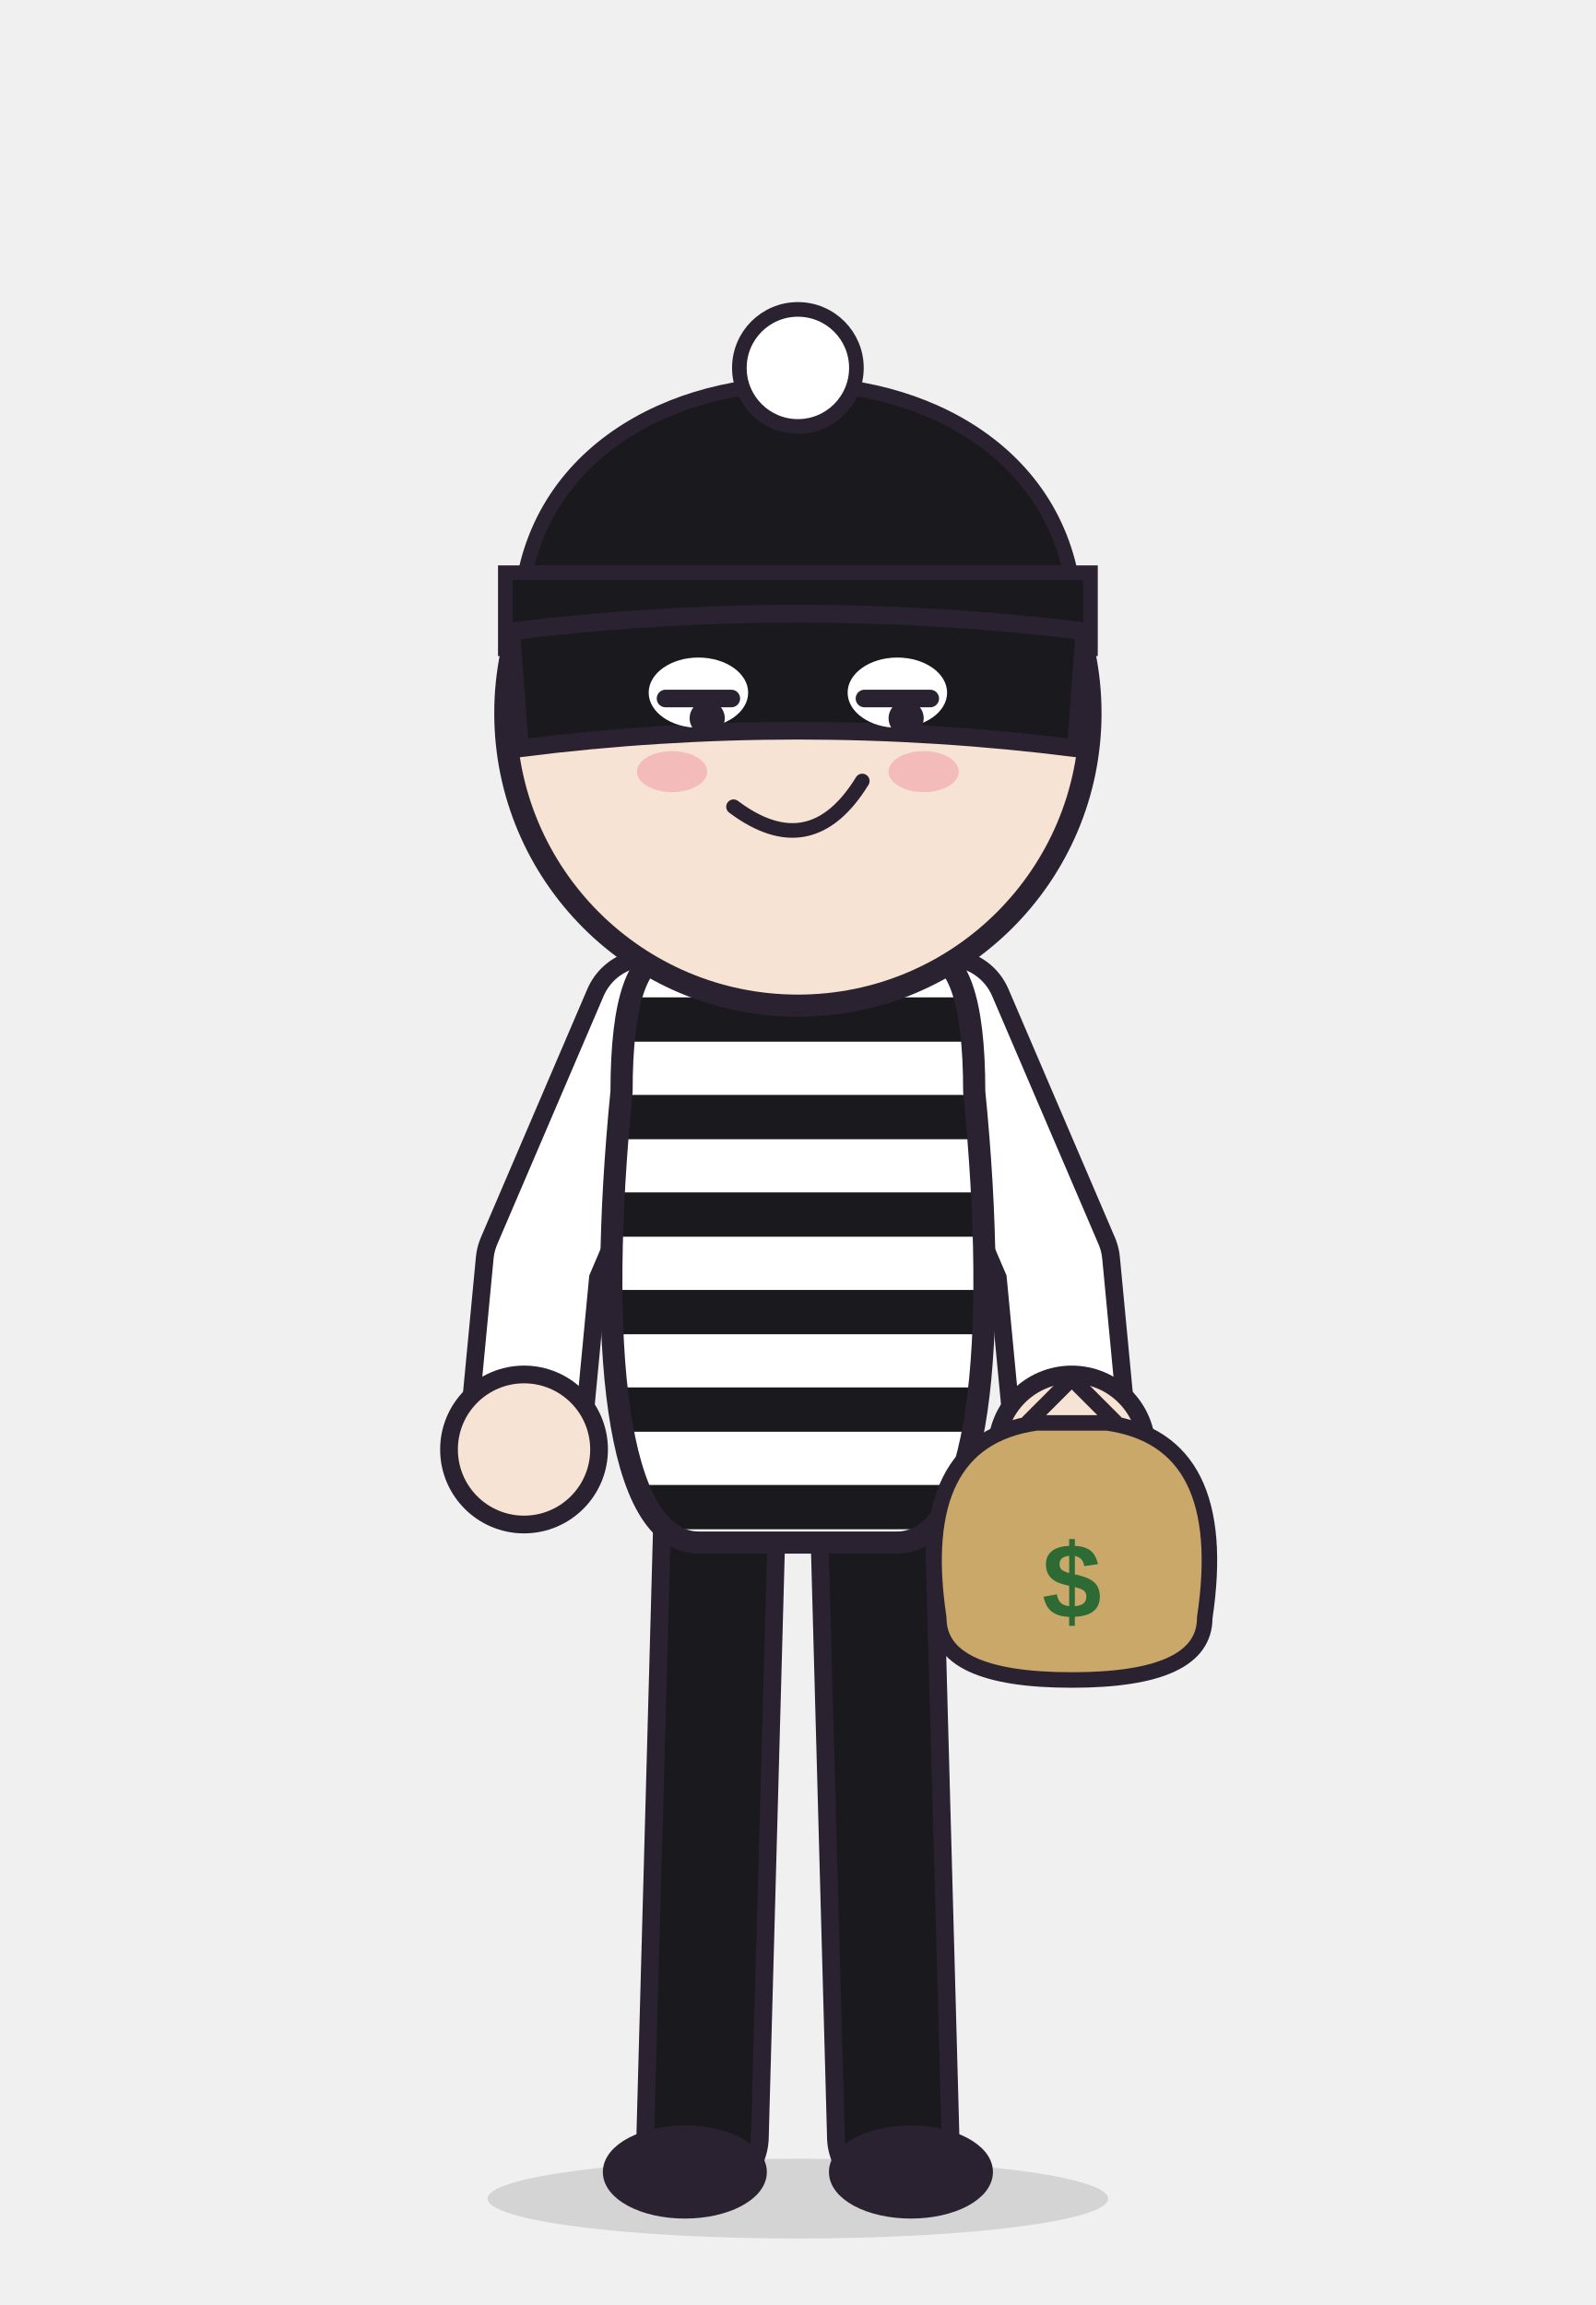
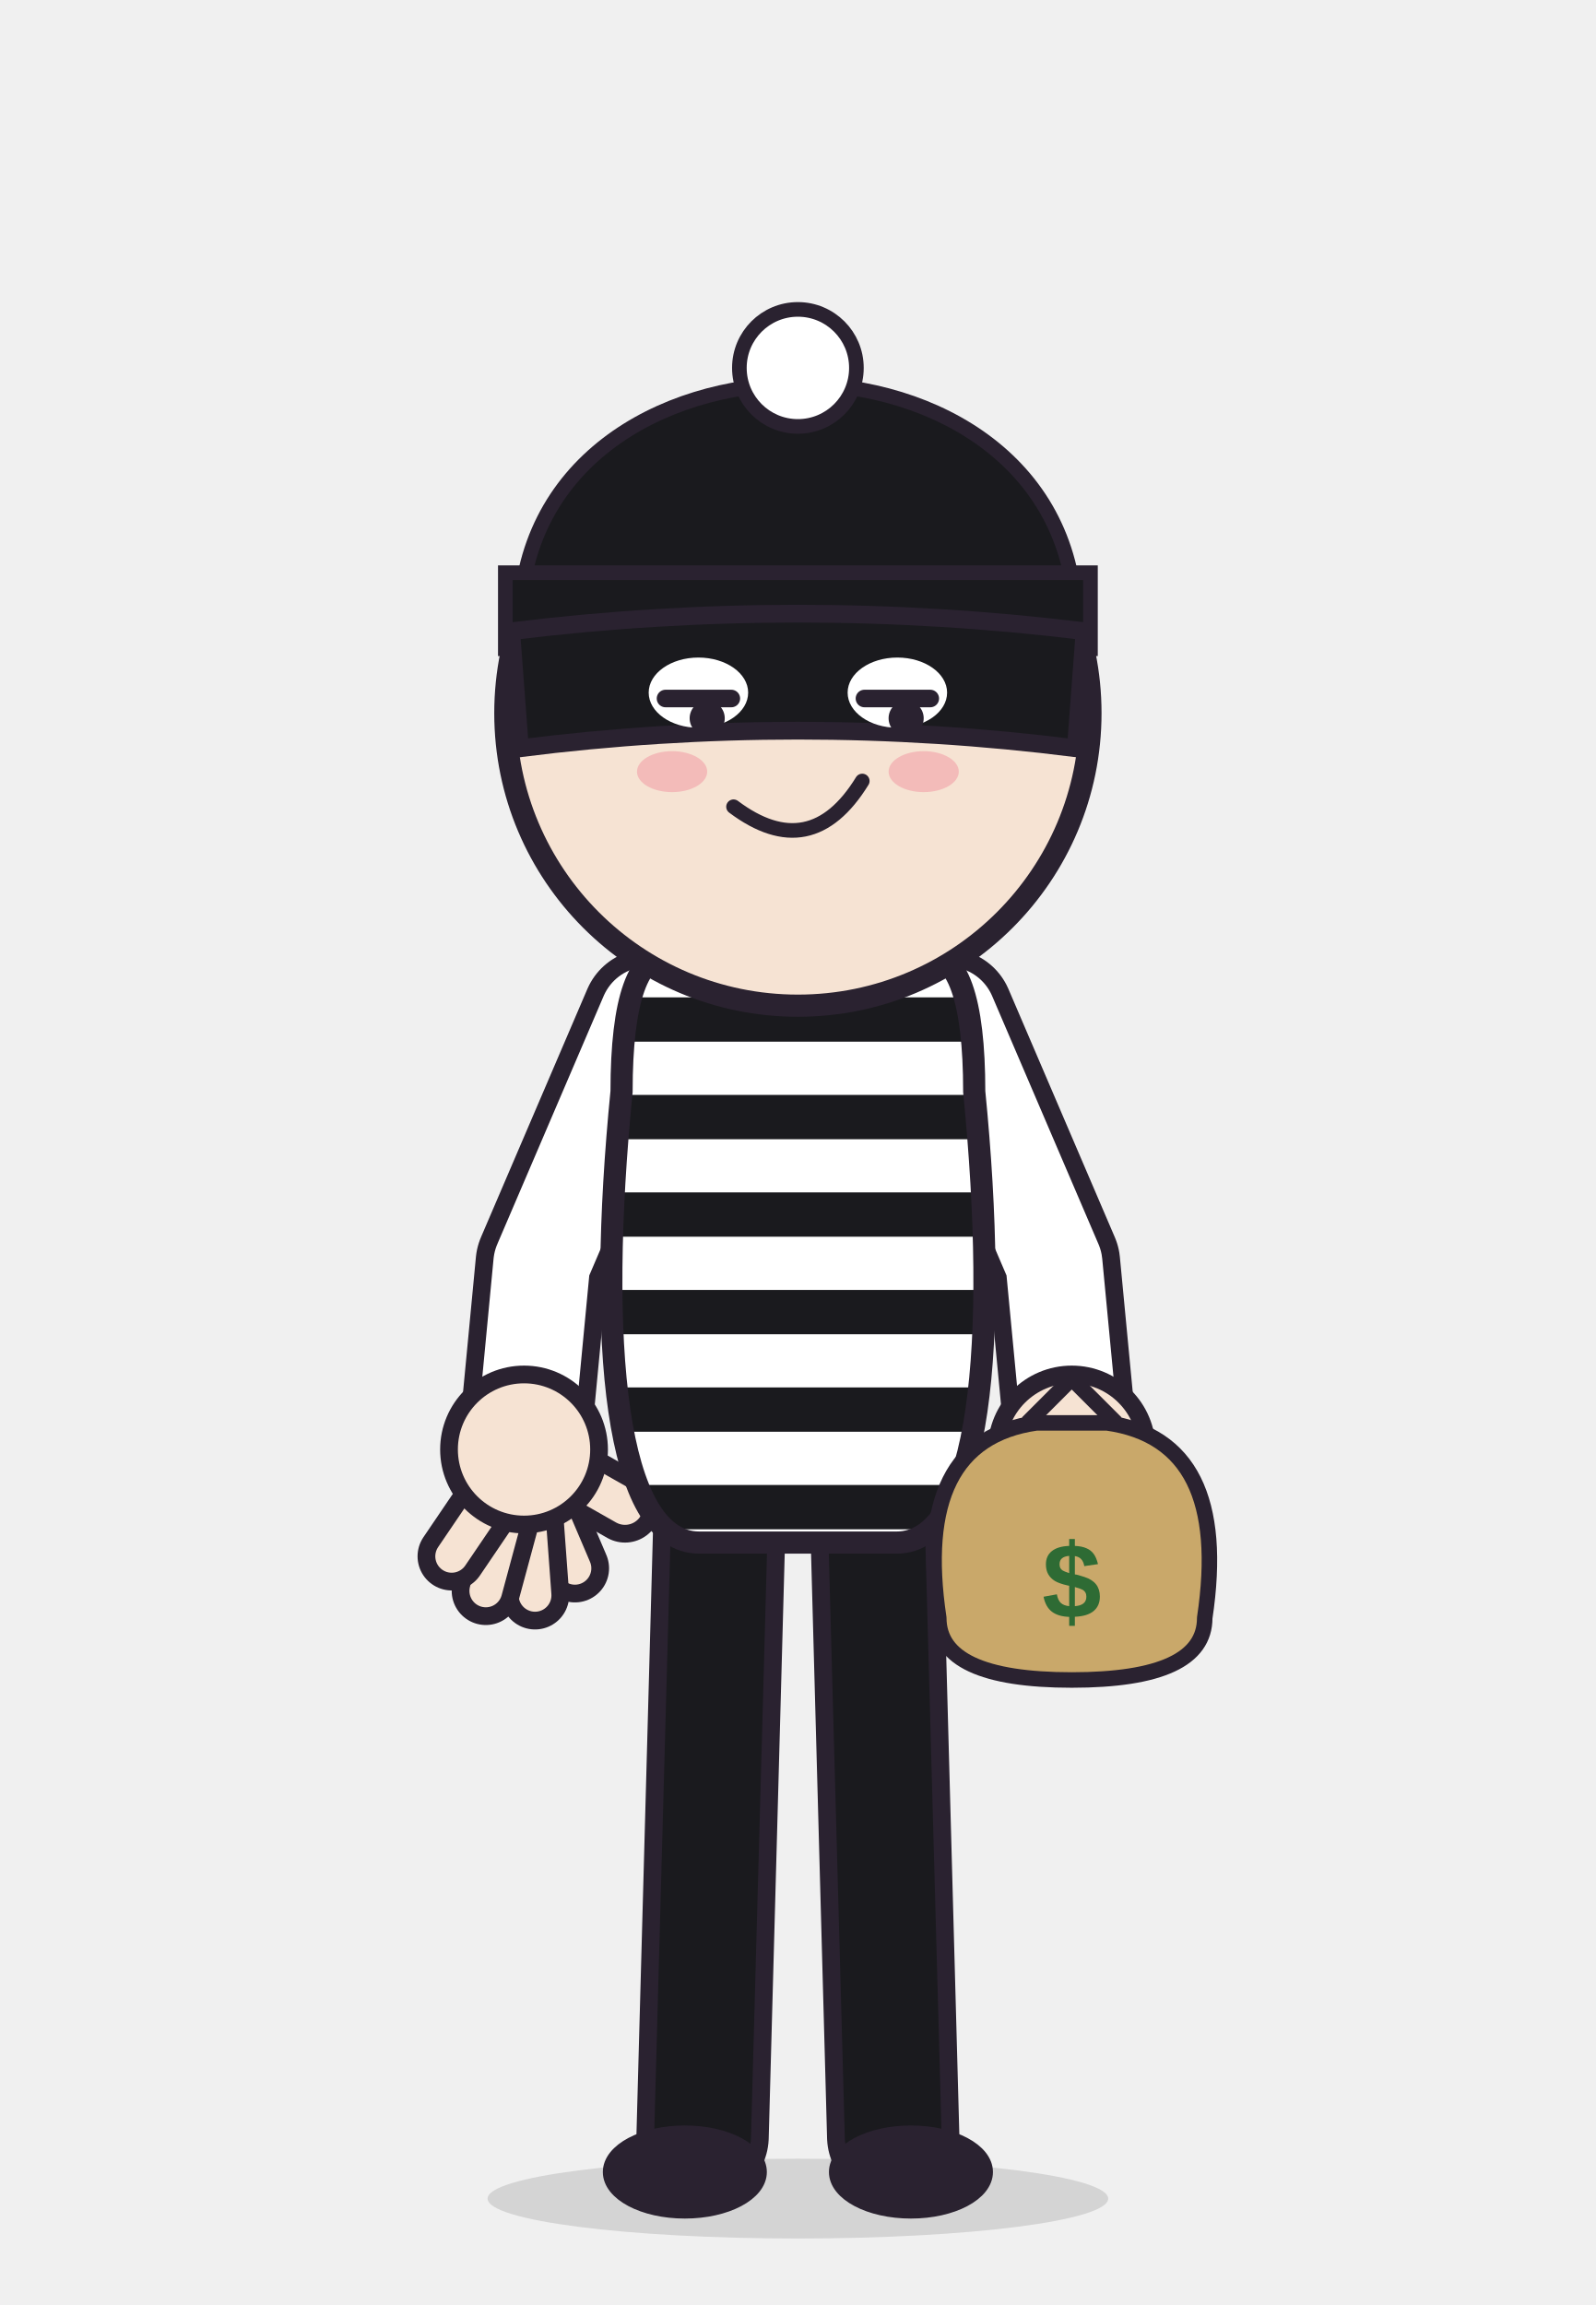
<svg xmlns="http://www.w3.org/2000/svg" viewBox="0 0 360 520" width="360" height="520">
  <ellipse cx="180" cy="496" rx="70" ry="9" fill="#000" opacity="0.12" />
  <path d="M162.497 336 L158.497 482 M197.503 336 L201.503 482" stroke="#2a2230" stroke-width="29.85" stroke-linecap="round" stroke-linejoin="round" fill="none" />
  <path d="M162.497 336 L158.497 482 M197.503 336 L201.503 482" stroke="#1a1a1e" stroke-width="21.85" stroke-linecap="round" stroke-linejoin="round" fill="none" />
  <ellipse cx="154.497" cy="490" rx="17" ry="9" fill="#2a2230" stroke="#2a2230" stroke-width="3" />
  <ellipse cx="205.503" cy="490" rx="17" ry="9" fill="#2a2230" stroke="#2a2230" stroke-width="3" />
  <path d="M146.22 229 L122.22 285 L118.22 327" stroke="#2a2230" stroke-width="29.85" stroke-linecap="round" stroke-linejoin="round" fill="none" />
  <path d="M146.22 229 L122.22 285 L118.22 327" stroke="#ffffff" stroke-width="21.85" stroke-linecap="round" stroke-linejoin="round" fill="none" />
  <path d="M213.78 229 L237.78 285 L241.78 327" stroke="#2a2230" stroke-width="29.85" stroke-linecap="round" stroke-linejoin="round" fill="none" />
  <path d="M213.78 229 L237.78 285 L241.78 327" stroke="#ffffff" stroke-width="21.85" stroke-linecap="round" stroke-linejoin="round" fill="none" />
+   <path d="M121.6 334.8 L129.7 353.8" stroke="#2a2230" stroke-width="15.4" stroke-linecap="round" />
+   <path d="M121.6 334.8 L129.7 353.8" stroke="#f6e3d3" stroke-width="7.4" stroke-linecap="round" />
+   <path d="M118.9 335.4 L120.7 359.9" stroke="#2a2230" stroke-width="15.4" stroke-linecap="round" />
+   <path d="M118.9 335.4 L120.7 359.9" stroke="#f6e3d3" stroke-width="7.4" stroke-linecap="round" />
+   <path d="M116.0 335.2 L109.6 358.9" stroke="#2a2230" stroke-width="15.4" stroke-linecap="round" />
+   <path d="M116.0 335.2 L109.6 358.9" stroke="#f6e3d3" stroke-width="7.4" stroke-linecap="round" />
+   <path d="M113.5 334.0 L101.9 351.1" stroke="#2a2230" stroke-width="15.4" stroke-linecap="round" />
+   <path d="M113.5 334.0 L101.9 351.1" stroke="#f6e3d3" stroke-width="7.4" stroke-linecap="round" />
+   <path d="M124.1 330.3 L141.0 339.9" stroke="#2a2230" stroke-width="16.2" stroke-linecap="round" />
+   <path d="M124.1 330.3 L141.0 339.9" stroke="#f6e3d3" stroke-width="8.2" stroke-linecap="round" />
  <circle cx="118.22" cy="327" r="16.925" fill="#f6e3d3" stroke="#2a2230" stroke-width="4" />
+   <path d="M246.5 334.0 L258.1 351.1" stroke="#2a2230" stroke-width="15.4" stroke-linecap="round" />
+   <path d="M246.5 334.0 L258.1 351.1" stroke="#f6e3d3" stroke-width="7.4" stroke-linecap="round" />
+   <path d="M244.0 335.2 L250.4 358.9" stroke="#2a2230" stroke-width="15.4" stroke-linecap="round" />
+   <path d="M244.0 335.2 L250.4 358.9" stroke="#f6e3d3" stroke-width="7.4" stroke-linecap="round" />
+   <path d="M241.1 335.4 L239.3 359.9" stroke="#2a2230" stroke-width="15.4" stroke-linecap="round" />
+   <path d="M241.1 335.4 L239.3 359.9" stroke="#f6e3d3" stroke-width="7.4" stroke-linecap="round" />
+   <path d="M238.4 334.8 L230.3 353.8" stroke="#2a2230" stroke-width="15.4" stroke-linecap="round" />
+   <path d="M238.4 334.8 L230.3 353.8" stroke="#f6e3d3" stroke-width="7.4" stroke-linecap="round" />
+   <path d="M235.9 330.3 L219.0 339.9" stroke="#2a2230" stroke-width="16.2" stroke-linecap="round" />
+   <path d="M235.9 330.3 L219.0 339.9" stroke="#f6e3d3" stroke-width="8.2" stroke-linecap="round" />
  <circle cx="241.78" cy="327" r="16.925" fill="#f6e3d3" stroke="#2a2230" stroke-width="4" />
  <clipPath id="t78">
    <path d="M151.358 215 Q140.22 215 140.22 246.25 C134.651 302.5 138.629 348 157.723 348 H202.277 C221.371 348 225.349 302.5 219.78 246.25 Q219.78 215 208.642 215 z" />
  </clipPath>
  <path d="M151.358 215 Q140.22 215 140.22 246.25 C134.651 302.5 138.629 348 157.723 348 H202.277 C221.371 348 225.349 302.5 219.78 246.25 Q219.78 215 208.642 215 z" fill="#ffffff" />
  <g clip-path="url(#t78)">
    <rect x="100.44" y="225" width="159.12" height="10" fill="#1a1a1e" />
    <rect x="100.44" y="247" width="159.12" height="10" fill="#1a1a1e" />
    <rect x="100.44" y="269" width="159.12" height="10" fill="#1a1a1e" />
    <rect x="100.44" y="291" width="159.12" height="10" fill="#1a1a1e" />
    <rect x="100.44" y="313" width="159.12" height="10" fill="#1a1a1e" />
    <rect x="100.44" y="335" width="159.12" height="10" fill="#1a1a1e" />
  </g>
  <path d="M151.358 215 Q140.22 215 140.22 246.25 C134.651 302.5 138.629 348 157.723 348 H202.277 C221.371 348 225.349 302.5 219.78 246.25 Q219.78 215 208.642 215 z" fill="none" stroke="#2a2230" stroke-width="5" />
  <g transform="translate(241.78 361)">
    <path d="M-30 4 q-6 -40 22 -44 h16 q28 4 22 44 q0 14 -30 14 q-30 0 -30 -14 z" fill="#c9a86a" stroke="#2a2230" stroke-width="3.5" stroke-linejoin="round" />
    <path d="M-10 -40 l10 -10 l10 10" fill="none" stroke="#2a2230" stroke-width="3.5" stroke-linejoin="round" />
    <text y="4" text-anchor="middle" font-family="Arial Black, Arial" font-weight="900" font-size="24" fill="#2e6b34">$</text>
  </g>
  <circle cx="180" cy="160.88" r="66" fill="#f6e3d3" stroke="#2a2230" stroke-width="5" />
  <path d="M115.32 157.58 C114 78.38, 246 78.38, 244.68 157.58 C226.2 124.58, 166.8 119.96, 115.32 157.58 z" fill="#1a1410" stroke="#2a2230" stroke-width="3.3" />
  <path d="M117.3 141.08 C117.3 68.48, 242.7 68.48, 242.7 141.08 z" fill="#1a1a1e" stroke="#2a2230" stroke-width="3.3" />
  <path d="M114 129.2 h132 v17.16 h-132 z" fill="#1a1a1e" stroke="#2a2230" stroke-width="3.3" />
  <circle cx="180" cy="83" r="13.2" fill="#fff" stroke="#2a2230" stroke-width="3.3" />
  <path d="M115.32 142.4 Q180 134.48 244.68 142.4 L242.7 168.8 Q180 160.88 117.3 168.8 z" fill="#1a1a1e" stroke="#2a2230" stroke-width="4" />
  <ellipse cx="157.56" cy="156.26" rx="11.22" ry="7.92" fill="#fff" />
  <ellipse cx="202.44" cy="156.26" rx="11.22" ry="7.92" fill="#fff" />
  <path d="M150.135 157.58 h14.85 M195.015 157.58 h14.85" stroke="#2a2230" stroke-width="3.96" stroke-linecap="round" />
  <circle cx="159.54" cy="162.035" r="3.96" fill="#2a2230" />
  <circle cx="204.42" cy="162.035" r="3.96" fill="#2a2230" />
  <path d="M165.48 182 q17.424 13.068 29.04 -5.808" stroke="#2a2230" stroke-width="3.3" fill="none" stroke-linecap="round" />
  <ellipse cx="151.62" cy="174.08" rx="7.92" ry="4.62" fill="#f2a0a8" opacity="0.6" />
  <ellipse cx="208.38" cy="174.08" rx="7.92" ry="4.62" fill="#f2a0a8" opacity="0.6" />
</svg>
